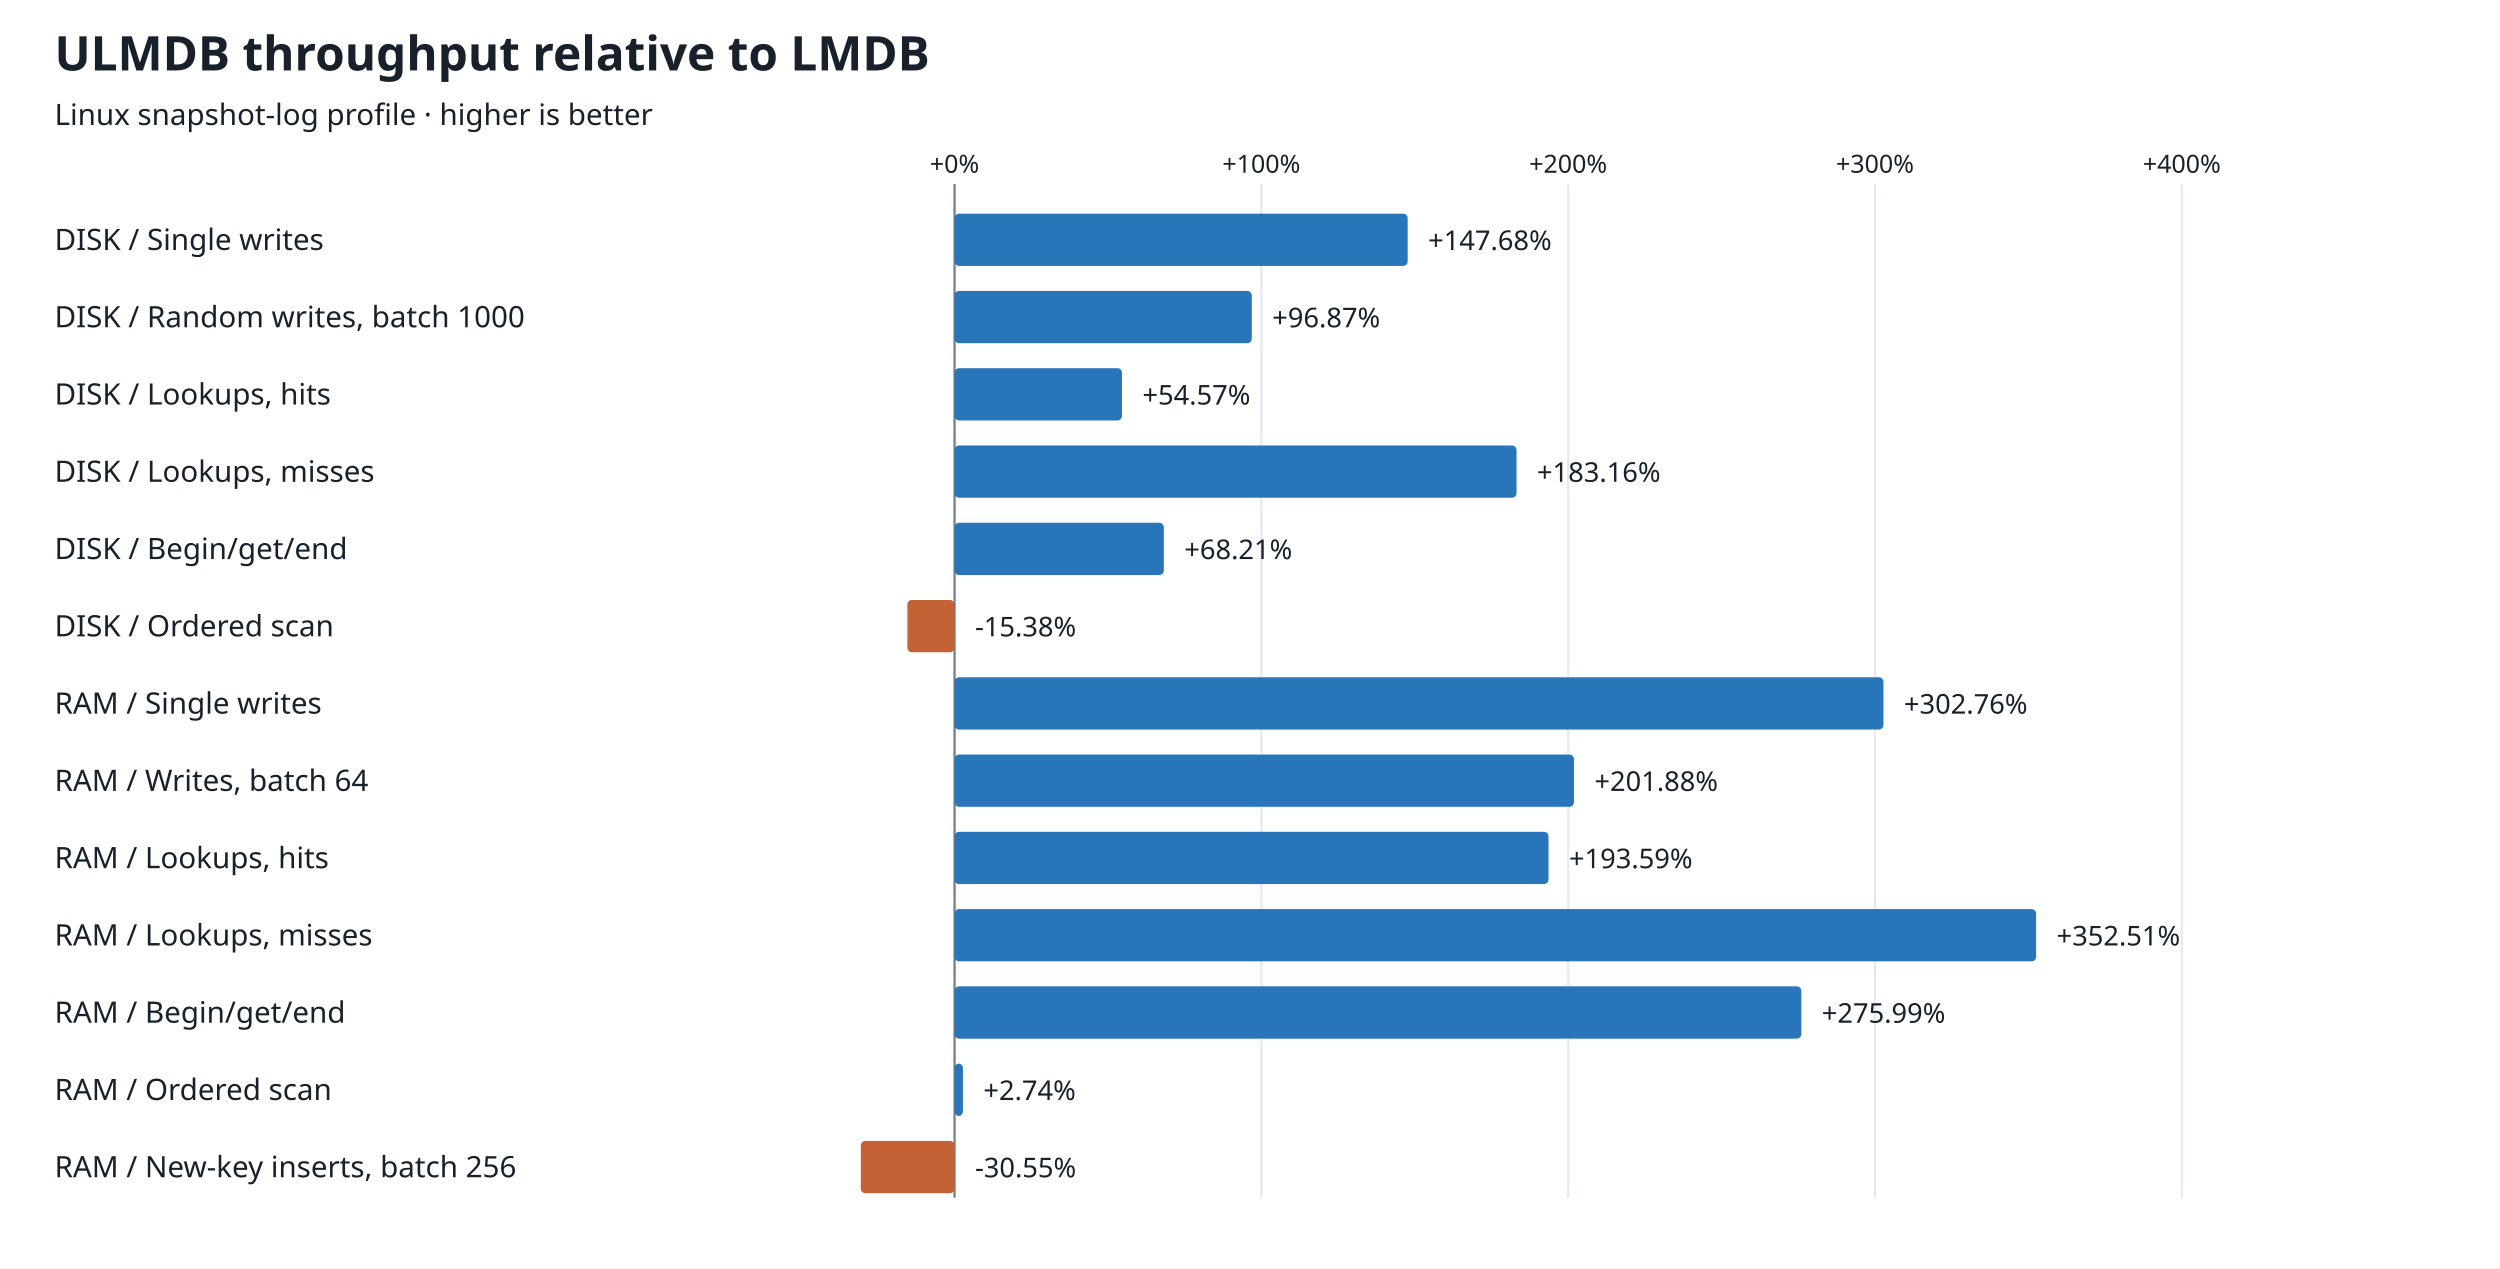
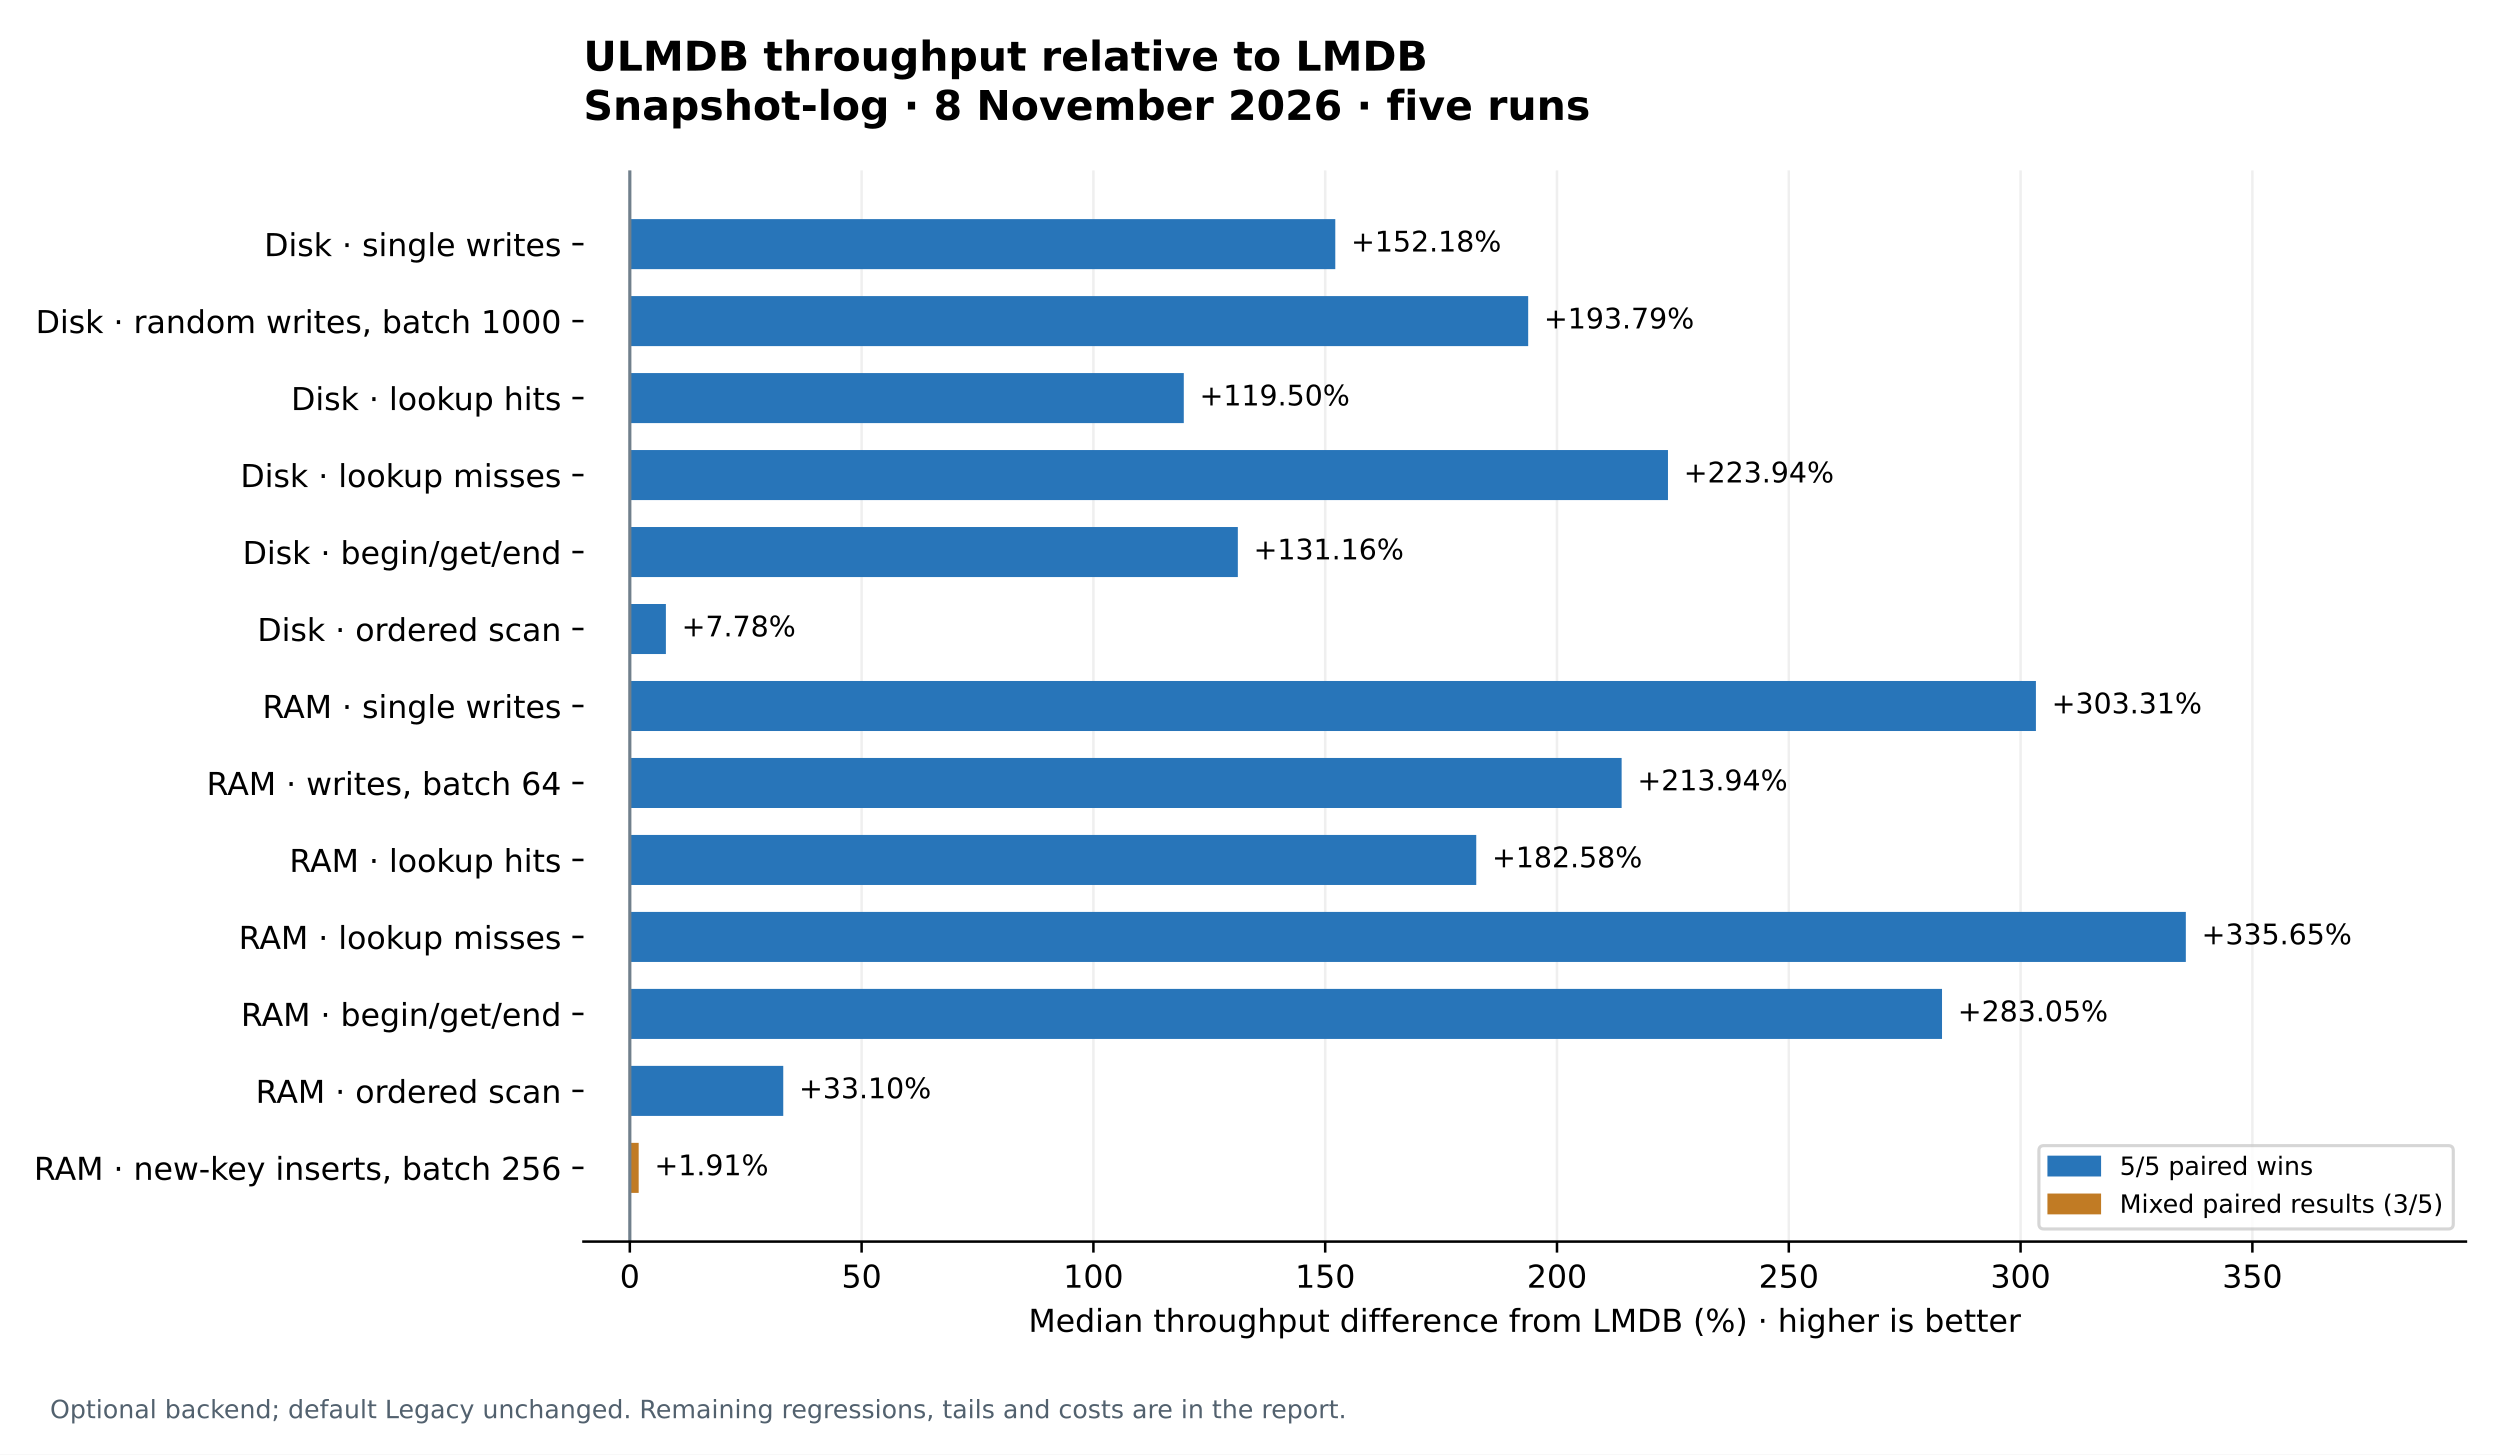
- <svg xmlns="http://www.w3.org/2000/svg" width="1100" height="558" viewBox="0 0 1100 558" role="img" aria-labelledby="title desc">
-   <rect width="1100" height="558" fill="white" />
-   <g font-family="system-ui, sans-serif" fill="#17212b">
-     <text x="24" y="31" font-size="21" font-weight="600">ULMDB throughput relative to LMDB</text>
-     <text x="24" y="55" font-size="13">Linux snapshot-log profile · higher is better</text>
-     <line x1="420.0" x2="420.0" y1="81" y2="527" stroke="#71808c" />
-     <text x="420.0" y="76" text-anchor="middle" font-size="11">+0%</text>
-     <line x1="555.0" x2="555.0" y1="81" y2="527" stroke="#e5eaf0" />
-     <text x="555.0" y="76" text-anchor="middle" font-size="11">+100%</text>
-     <line x1="690.0" x2="690.0" y1="81" y2="527" stroke="#e5eaf0" />
-     <text x="690.0" y="76" text-anchor="middle" font-size="11">+200%</text>
-     <line x1="825.0" x2="825.0" y1="81" y2="527" stroke="#e5eaf0" />
-     <text x="825.0" y="76" text-anchor="middle" font-size="11">+300%</text>
-     <line x1="960.0" x2="960.0" y1="81" y2="527" stroke="#e5eaf0" />
-     <text x="960.0" y="76" text-anchor="middle" font-size="11">+400%</text>
-     <text x="24" y="110" font-size="13">DISK / Single writes</text>
-     <rect x="420.000" y="94" width="199.368" height="23" rx="2" fill="#2875b9" />
-     <text x="628.368" y="110" font-size="12">+147.68%</text>
-     <text x="24" y="144" font-size="13">DISK / Random writes, batch 1000</text>
-     <rect x="420.000" y="128" width="130.780" height="23" rx="2" fill="#2875b9" />
-     <text x="559.780" y="144" font-size="12">+96.87%</text>
-     <text x="24" y="178" font-size="13">DISK / Lookups, hits</text>
-     <rect x="420.000" y="162" width="73.669" height="23" rx="2" fill="#2875b9" />
-     <text x="502.669" y="178" font-size="12">+54.57%</text>
-     <text x="24" y="212" font-size="13">DISK / Lookups, misses</text>
-     <rect x="420.000" y="196" width="247.269" height="23" rx="2" fill="#2875b9" />
-     <text x="676.269" y="212" font-size="12">+183.16%</text>
-     <text x="24" y="246" font-size="13">DISK / Begin/get/end</text>
-     <rect x="420.000" y="230" width="92.089" height="23" rx="2" fill="#2875b9" />
-     <text x="521.089" y="246" font-size="12">+68.21%</text>
-     <text x="24" y="280" font-size="13">DISK / Ordered scan</text>
-     <rect x="399.238" y="264" width="20.762" height="23" rx="2" fill="#c56235" />
-     <text x="429.000" y="280" font-size="12">-15.38%</text>
-     <text x="24" y="314" font-size="13">RAM / Single writes</text>
-     <rect x="420.000" y="298" width="408.722" height="23" rx="2" fill="#2875b9" />
-     <text x="837.722" y="314" font-size="12">+302.76%</text>
-     <text x="24" y="348" font-size="13">RAM / Writes, batch 64</text>
-     <rect x="420.000" y="332" width="272.540" height="23" rx="2" fill="#2875b9" />
-     <text x="701.540" y="348" font-size="12">+201.88%</text>
-     <text x="24" y="382" font-size="13">RAM / Lookups, hits</text>
-     <rect x="420.000" y="366" width="261.349" height="23" rx="2" fill="#2875b9" />
-     <text x="690.349" y="382" font-size="12">+193.59%</text>
-     <text x="24" y="416" font-size="13">RAM / Lookups, misses</text>
-     <rect x="420.000" y="400" width="475.895" height="23" rx="2" fill="#2875b9" />
-     <text x="904.895" y="416" font-size="12">+352.51%</text>
-     <text x="24" y="450" font-size="13">RAM / Begin/get/end</text>
-     <rect x="420.000" y="434" width="372.591" height="23" rx="2" fill="#2875b9" />
-     <text x="801.591" y="450" font-size="12">+275.99%</text>
-     <text x="24" y="484" font-size="13">RAM / Ordered scan</text>
-     <rect x="420.000" y="468" width="3.693" height="23" rx="2" fill="#2875b9" />
-     <text x="432.693" y="484" font-size="12">+2.74%</text>
-     <text x="24" y="518" font-size="13">RAM / New-key inserts, batch 256</text>
-     <rect x="378.757" y="502" width="41.243" height="23" rx="2" fill="#c56235" />
-     <text x="429.000" y="518" font-size="12">-30.55%</text>
+ <svg xmlns="http://www.w3.org/2000/svg" xmlns:xlink="http://www.w3.org/1999/xlink" width="792pt" height="460.8pt" viewBox="0 0 792 460.8" version="1.1">
+   <defs>
+     <style type="text/css">*{stroke-linejoin: round; stroke-linecap: butt}</style>
+   </defs>
+   <g id="figure_1">
+     <g id="patch_1">
+       <path d="M 0 460.8 L 792 460.8 L 792 0 L 0 0 z " style="fill: #ffffff" />
+     </g>
+     <g id="axes_1">
+       <g id="patch_2">
+         <path d="M 184.84 393.334 L 781.2 393.334 L 781.2 53.987 L 184.84 53.987 z " style="fill: #ffffff" />
+       </g>
+       <g id="matplotlib.axis_1">
+         <g id="xtick_1">
+           <g id="line2d_1">
+             <path d="M 199.526 393.334 L 199.526 53.987 " clip-path="url(#p00f65149f3)" style="fill: none; stroke: #b0b0b0; stroke-opacity: 0.2; stroke-width: 0.8; stroke-linecap: square" />
+           </g>
+           <g id="line2d_2">
+             <defs>
+               <path id="me85347b99b" d="M 0 0 L 0 3.5 " style="stroke: #000000; stroke-width: 0.8" />
+             </defs>
+             <g>
+               <use xlink:href="#me85347b99b" x="199.526" y="393.334" style="stroke: #000000; stroke-width: 0.8" />
+             </g>
+           </g>
+           <g id="text_1">
+             <text style="font-size: 10px; font-family: 'DejaVu Sans', 'Bitstream Vera Sans', 'Computer Modern Sans Serif', 'Lucida Grande', 'Verdana', 'Geneva', 'Lucid', 'Arial', 'Helvetica', 'Avant Garde', sans-serif; text-anchor: middle" x="199.526" y="407.931" transform="rotate(-0 199.5264 407.9313)">0</text>
+           </g>
+         </g>
+         <g id="xtick_2">
+           <g id="line2d_3">
+             <path d="M 272.958 393.334 L 272.958 53.987 " clip-path="url(#p00f65149f3)" style="fill: none; stroke: #b0b0b0; stroke-opacity: 0.2; stroke-width: 0.8; stroke-linecap: square" />
+           </g>
+           <g id="line2d_4">
+             <g>
+               <use xlink:href="#me85347b99b" x="272.958" y="393.334" style="stroke: #000000; stroke-width: 0.8" />
+             </g>
+           </g>
+           <g id="text_2">
+             <text style="font-size: 10px; font-family: 'DejaVu Sans', 'Bitstream Vera Sans', 'Computer Modern Sans Serif', 'Lucida Grande', 'Verdana', 'Geneva', 'Lucid', 'Arial', 'Helvetica', 'Avant Garde', sans-serif; text-anchor: middle" x="272.958" y="407.931" transform="rotate(-0 272.9585 407.9313)">50</text>
+           </g>
+         </g>
+         <g id="xtick_3">
+           <g id="line2d_5">
+             <path d="M 346.391 393.334 L 346.391 53.987 " clip-path="url(#p00f65149f3)" style="fill: none; stroke: #b0b0b0; stroke-opacity: 0.2; stroke-width: 0.8; stroke-linecap: square" />
+           </g>
+           <g id="line2d_6">
+             <g>
+               <use xlink:href="#me85347b99b" x="346.391" y="393.334" style="stroke: #000000; stroke-width: 0.8" />
+             </g>
+           </g>
+           <g id="text_3">
+             <text style="font-size: 10px; font-family: 'DejaVu Sans', 'Bitstream Vera Sans', 'Computer Modern Sans Serif', 'Lucida Grande', 'Verdana', 'Geneva', 'Lucid', 'Arial', 'Helvetica', 'Avant Garde', sans-serif; text-anchor: middle" x="346.391" y="407.931" transform="rotate(-0 346.3905 407.9313)">100</text>
+           </g>
+         </g>
+         <g id="xtick_4">
+           <g id="line2d_7">
+             <path d="M 419.823 393.334 L 419.823 53.987 " clip-path="url(#p00f65149f3)" style="fill: none; stroke: #b0b0b0; stroke-opacity: 0.2; stroke-width: 0.8; stroke-linecap: square" />
+           </g>
+           <g id="line2d_8">
+             <g>
+               <use xlink:href="#me85347b99b" x="419.823" y="393.334" style="stroke: #000000; stroke-width: 0.8" />
+             </g>
+           </g>
+           <g id="text_4">
+             <text style="font-size: 10px; font-family: 'DejaVu Sans', 'Bitstream Vera Sans', 'Computer Modern Sans Serif', 'Lucida Grande', 'Verdana', 'Geneva', 'Lucid', 'Arial', 'Helvetica', 'Avant Garde', sans-serif; text-anchor: middle" x="419.823" y="407.931" transform="rotate(-0 419.8226 407.9313)">150</text>
+           </g>
+         </g>
+         <g id="xtick_5">
+           <g id="line2d_9">
+             <path d="M 493.255 393.334 L 493.255 53.987 " clip-path="url(#p00f65149f3)" style="fill: none; stroke: #b0b0b0; stroke-opacity: 0.2; stroke-width: 0.8; stroke-linecap: square" />
+           </g>
+           <g id="line2d_10">
+             <g>
+               <use xlink:href="#me85347b99b" x="493.255" y="393.334" style="stroke: #000000; stroke-width: 0.8" />
+             </g>
+           </g>
+           <g id="text_5">
+             <text style="font-size: 10px; font-family: 'DejaVu Sans', 'Bitstream Vera Sans', 'Computer Modern Sans Serif', 'Lucida Grande', 'Verdana', 'Geneva', 'Lucid', 'Arial', 'Helvetica', 'Avant Garde', sans-serif; text-anchor: middle" x="493.255" y="407.931" transform="rotate(-0 493.2546 407.9313)">200</text>
+           </g>
+         </g>
+         <g id="xtick_6">
+           <g id="line2d_11">
+             <path d="M 566.687 393.334 L 566.687 53.987 " clip-path="url(#p00f65149f3)" style="fill: none; stroke: #b0b0b0; stroke-opacity: 0.2; stroke-width: 0.8; stroke-linecap: square" />
+           </g>
+           <g id="line2d_12">
+             <g>
+               <use xlink:href="#me85347b99b" x="566.687" y="393.334" style="stroke: #000000; stroke-width: 0.8" />
+             </g>
+           </g>
+           <g id="text_6">
+             <text style="font-size: 10px; font-family: 'DejaVu Sans', 'Bitstream Vera Sans', 'Computer Modern Sans Serif', 'Lucida Grande', 'Verdana', 'Geneva', 'Lucid', 'Arial', 'Helvetica', 'Avant Garde', sans-serif; text-anchor: middle" x="566.687" y="407.931" transform="rotate(-0 566.6867 407.9313)">250</text>
+           </g>
+         </g>
+         <g id="xtick_7">
+           <g id="line2d_13">
+             <path d="M 640.119 393.334 L 640.119 53.987 " clip-path="url(#p00f65149f3)" style="fill: none; stroke: #b0b0b0; stroke-opacity: 0.2; stroke-width: 0.8; stroke-linecap: square" />
+           </g>
+           <g id="line2d_14">
+             <g>
+               <use xlink:href="#me85347b99b" x="640.119" y="393.334" style="stroke: #000000; stroke-width: 0.8" />
+             </g>
+           </g>
+           <g id="text_7">
+             <text style="font-size: 10px; font-family: 'DejaVu Sans', 'Bitstream Vera Sans', 'Computer Modern Sans Serif', 'Lucida Grande', 'Verdana', 'Geneva', 'Lucid', 'Arial', 'Helvetica', 'Avant Garde', sans-serif; text-anchor: middle" x="640.119" y="407.931" transform="rotate(-0 640.1187 407.9313)">300</text>
+           </g>
+         </g>
+         <g id="xtick_8">
+           <g id="line2d_15">
+             <path d="M 713.551 393.334 L 713.551 53.987 " clip-path="url(#p00f65149f3)" style="fill: none; stroke: #b0b0b0; stroke-opacity: 0.2; stroke-width: 0.8; stroke-linecap: square" />
+           </g>
+           <g id="line2d_16">
+             <g>
+               <use xlink:href="#me85347b99b" x="713.551" y="393.334" style="stroke: #000000; stroke-width: 0.8" />
+             </g>
+           </g>
+           <g id="text_8">
+             <text style="font-size: 10px; font-family: 'DejaVu Sans', 'Bitstream Vera Sans', 'Computer Modern Sans Serif', 'Lucida Grande', 'Verdana', 'Geneva', 'Lucid', 'Arial', 'Helvetica', 'Avant Garde', sans-serif; text-anchor: middle" x="713.551" y="407.931" transform="rotate(-0 713.5508 407.9313)">350</text>
+           </g>
+         </g>
+         <g id="text_9">
+           <text style="font-size: 10px; font-family: 'DejaVu Sans', 'Bitstream Vera Sans', 'Computer Modern Sans Serif', 'Lucida Grande', 'Verdana', 'Geneva', 'Lucid', 'Arial', 'Helvetica', 'Avant Garde', sans-serif; text-anchor: middle" x="483.02" y="421.932" transform="rotate(-0 483.02 421.9321)">Median throughput difference from LMDB (%) · higher is better</text>
+         </g>
+       </g>
+       <g id="matplotlib.axis_2">
+         <g id="ytick_1">
+           <g id="line2d_17">
+             <defs>
+               <path id="m90020161d3" d="M 0 0 L -3.5 0 " style="stroke: #000000; stroke-width: 0.8" />
+             </defs>
+             <g>
+               <use xlink:href="#m90020161d3" x="184.84" y="77.338" style="stroke: #000000; stroke-width: 0.8" />
+             </g>
+           </g>
+           <g id="text_10">
+             <text style="font-size: 10px; font-family: 'DejaVu Sans', 'Bitstream Vera Sans', 'Computer Modern Sans Serif', 'Lucida Grande', 'Verdana', 'Geneva', 'Lucid', 'Arial', 'Helvetica', 'Avant Garde', sans-serif; text-anchor: end" x="177.84" y="81.137" transform="rotate(-0 177.84 81.13674)">Disk · single writes</text>
+           </g>
+         </g>
+         <g id="ytick_2">
+           <g id="line2d_18">
+             <g>
+               <use xlink:href="#m90020161d3" x="184.84" y="101.725" style="stroke: #000000; stroke-width: 0.8" />
+             </g>
+           </g>
+           <g id="text_11">
+             <text style="font-size: 10px; font-family: 'DejaVu Sans', 'Bitstream Vera Sans', 'Computer Modern Sans Serif', 'Lucida Grande', 'Verdana', 'Geneva', 'Lucid', 'Arial', 'Helvetica', 'Avant Garde', sans-serif; text-anchor: end" x="177.84" y="105.524" transform="rotate(-0 177.84 105.5239)">Disk · random writes, batch 1000</text>
+           </g>
+         </g>
+         <g id="ytick_3">
+           <g id="line2d_19">
+             <g>
+               <use xlink:href="#m90020161d3" x="184.84" y="126.112" style="stroke: #000000; stroke-width: 0.8" />
+             </g>
+           </g>
+           <g id="text_12">
+             <text style="font-size: 10px; font-family: 'DejaVu Sans', 'Bitstream Vera Sans', 'Computer Modern Sans Serif', 'Lucida Grande', 'Verdana', 'Geneva', 'Lucid', 'Arial', 'Helvetica', 'Avant Garde', sans-serif; text-anchor: end" x="177.84" y="129.911" transform="rotate(-0 177.84 129.911)">Disk · lookup hits</text>
+           </g>
+         </g>
+         <g id="ytick_4">
+           <g id="line2d_20">
+             <g>
+               <use xlink:href="#m90020161d3" x="184.84" y="150.499" style="stroke: #000000; stroke-width: 0.8" />
+             </g>
+           </g>
+           <g id="text_13">
+             <text style="font-size: 10px; font-family: 'DejaVu Sans', 'Bitstream Vera Sans', 'Computer Modern Sans Serif', 'Lucida Grande', 'Verdana', 'Geneva', 'Lucid', 'Arial', 'Helvetica', 'Avant Garde', sans-serif; text-anchor: end" x="177.84" y="154.298" transform="rotate(-0 177.84 154.2981)">Disk · lookup misses</text>
+           </g>
+         </g>
+         <g id="ytick_5">
+           <g id="line2d_21">
+             <g>
+               <use xlink:href="#m90020161d3" x="184.84" y="174.886" style="stroke: #000000; stroke-width: 0.8" />
+             </g>
+           </g>
+           <g id="text_14">
+             <text style="font-size: 10px; font-family: 'DejaVu Sans', 'Bitstream Vera Sans', 'Computer Modern Sans Serif', 'Lucida Grande', 'Verdana', 'Geneva', 'Lucid', 'Arial', 'Helvetica', 'Avant Garde', sans-serif; text-anchor: end" x="177.84" y="178.685" transform="rotate(-0 177.84 178.6852)">Disk · begin/get/end</text>
+           </g>
+         </g>
+         <g id="ytick_6">
+           <g id="line2d_22">
+             <g>
+               <use xlink:href="#m90020161d3" x="184.84" y="199.273" style="stroke: #000000; stroke-width: 0.8" />
+             </g>
+           </g>
+           <g id="text_15">
+             <text style="font-size: 10px; font-family: 'DejaVu Sans', 'Bitstream Vera Sans', 'Computer Modern Sans Serif', 'Lucida Grande', 'Verdana', 'Geneva', 'Lucid', 'Arial', 'Helvetica', 'Avant Garde', sans-serif; text-anchor: end" x="177.84" y="203.072" transform="rotate(-0 177.84 203.0724)">Disk · ordered scan</text>
+           </g>
+         </g>
+         <g id="ytick_7">
+           <g id="line2d_23">
+             <g>
+               <use xlink:href="#m90020161d3" x="184.84" y="223.66" style="stroke: #000000; stroke-width: 0.8" />
+             </g>
+           </g>
+           <g id="text_16">
+             <text style="font-size: 10px; font-family: 'DejaVu Sans', 'Bitstream Vera Sans', 'Computer Modern Sans Serif', 'Lucida Grande', 'Verdana', 'Geneva', 'Lucid', 'Arial', 'Helvetica', 'Avant Garde', sans-serif; text-anchor: end" x="177.84" y="227.459" transform="rotate(-0 177.84 227.4595)">RAM · single writes</text>
+           </g>
+         </g>
+         <g id="ytick_8">
+           <g id="line2d_24">
+             <g>
+               <use xlink:href="#m90020161d3" x="184.84" y="248.047" style="stroke: #000000; stroke-width: 0.8" />
+             </g>
+           </g>
+           <g id="text_17">
+             <text style="font-size: 10px; font-family: 'DejaVu Sans', 'Bitstream Vera Sans', 'Computer Modern Sans Serif', 'Lucida Grande', 'Verdana', 'Geneva', 'Lucid', 'Arial', 'Helvetica', 'Avant Garde', sans-serif; text-anchor: end" x="177.84" y="251.847" transform="rotate(-0 177.84 251.8466)">RAM · writes, batch 64</text>
+           </g>
+         </g>
+         <g id="ytick_9">
+           <g id="line2d_25">
+             <g>
+               <use xlink:href="#m90020161d3" x="184.84" y="272.435" style="stroke: #000000; stroke-width: 0.8" />
+             </g>
+           </g>
+           <g id="text_18">
+             <text style="font-size: 10px; font-family: 'DejaVu Sans', 'Bitstream Vera Sans', 'Computer Modern Sans Serif', 'Lucida Grande', 'Verdana', 'Geneva', 'Lucid', 'Arial', 'Helvetica', 'Avant Garde', sans-serif; text-anchor: end" x="177.84" y="276.234" transform="rotate(-0 177.84 276.2337)">RAM · lookup hits</text>
+           </g>
+         </g>
+         <g id="ytick_10">
+           <g id="line2d_26">
+             <g>
+               <use xlink:href="#m90020161d3" x="184.84" y="296.822" style="stroke: #000000; stroke-width: 0.8" />
+             </g>
+           </g>
+           <g id="text_19">
+             <text style="font-size: 10px; font-family: 'DejaVu Sans', 'Bitstream Vera Sans', 'Computer Modern Sans Serif', 'Lucida Grande', 'Verdana', 'Geneva', 'Lucid', 'Arial', 'Helvetica', 'Avant Garde', sans-serif; text-anchor: end" x="177.84" y="300.621" transform="rotate(-0 177.84 300.6208)">RAM · lookup misses</text>
+           </g>
+         </g>
+         <g id="ytick_11">
+           <g id="line2d_27">
+             <g>
+               <use xlink:href="#m90020161d3" x="184.84" y="321.209" style="stroke: #000000; stroke-width: 0.8" />
+             </g>
+           </g>
+           <g id="text_20">
+             <text style="font-size: 10px; font-family: 'DejaVu Sans', 'Bitstream Vera Sans', 'Computer Modern Sans Serif', 'Lucida Grande', 'Verdana', 'Geneva', 'Lucid', 'Arial', 'Helvetica', 'Avant Garde', sans-serif; text-anchor: end" x="177.84" y="325.008" transform="rotate(-0 177.84 325.008)">RAM · begin/get/end</text>
+           </g>
+         </g>
+         <g id="ytick_12">
+           <g id="line2d_28">
+             <g>
+               <use xlink:href="#m90020161d3" x="184.84" y="345.596" style="stroke: #000000; stroke-width: 0.8" />
+             </g>
+           </g>
+           <g id="text_21">
+             <text style="font-size: 10px; font-family: 'DejaVu Sans', 'Bitstream Vera Sans', 'Computer Modern Sans Serif', 'Lucida Grande', 'Verdana', 'Geneva', 'Lucid', 'Arial', 'Helvetica', 'Avant Garde', sans-serif; text-anchor: end" x="177.84" y="349.395" transform="rotate(-0 177.84 349.3951)">RAM · ordered scan</text>
+           </g>
+         </g>
+         <g id="ytick_13">
+           <g id="line2d_29">
+             <g>
+               <use xlink:href="#m90020161d3" x="184.84" y="369.983" style="stroke: #000000; stroke-width: 0.8" />
+             </g>
+           </g>
+           <g id="text_22">
+             <text style="font-size: 10px; font-family: 'DejaVu Sans', 'Bitstream Vera Sans', 'Computer Modern Sans Serif', 'Lucida Grande', 'Verdana', 'Geneva', 'Lucid', 'Arial', 'Helvetica', 'Avant Garde', sans-serif; text-anchor: end" x="177.84" y="373.782" transform="rotate(-0 177.84 373.7822)">RAM · new-key inserts, batch 256</text>
+           </g>
+         </g>
+       </g>
+       <g id="patch_3">
+         <path d="M 199.526 69.412 L 423.02 69.412 L 423.02 85.263 L 199.526 85.263 z " clip-path="url(#p00f65149f3)" style="fill: #2875b9" />
+       </g>
+       <g id="patch_4">
+         <path d="M 199.526 93.799 L 484.13 93.799 L 484.13 109.65 L 199.526 109.65 z " clip-path="url(#p00f65149f3)" style="fill: #2875b9" />
+       </g>
+       <g id="patch_5">
+         <path d="M 199.526 118.186 L 375.024 118.186 L 375.024 134.038 L 199.526 134.038 z " clip-path="url(#p00f65149f3)" style="fill: #2875b9" />
+       </g>
+       <g id="patch_6">
+         <path d="M 199.526 142.573 L 528.413 142.573 L 528.413 158.425 L 199.526 158.425 z " clip-path="url(#p00f65149f3)" style="fill: #2875b9" />
+       </g>
+       <g id="patch_7">
+         <path d="M 199.526 166.96 L 392.146 166.96 L 392.146 182.812 L 199.526 182.812 z " clip-path="url(#p00f65149f3)" style="fill: #2875b9" />
+       </g>
+       <g id="patch_8">
+         <path d="M 199.526 191.347 L 210.954 191.347 L 210.954 207.199 L 199.526 207.199 z " clip-path="url(#p00f65149f3)" style="fill: #2875b9" />
+       </g>
+       <g id="patch_9">
+         <path d="M 199.526 215.734 L 644.977 215.734 L 644.977 231.586 L 199.526 231.586 z " clip-path="url(#p00f65149f3)" style="fill: #2875b9" />
+       </g>
+       <g id="patch_10">
+         <path d="M 199.526 240.122 L 513.732 240.122 L 513.732 255.973 L 199.526 255.973 z " clip-path="url(#p00f65149f3)" style="fill: #2875b9" />
+       </g>
+       <g id="patch_11">
+         <path d="M 199.526 264.509 L 467.676 264.509 L 467.676 280.36 L 199.526 280.36 z " clip-path="url(#p00f65149f3)" style="fill: #2875b9" />
+       </g>
+       <g id="patch_12">
+         <path d="M 199.526 288.896 L 692.47 288.896 L 692.47 304.747 L 199.526 304.747 z " clip-path="url(#p00f65149f3)" style="fill: #2875b9" />
+       </g>
+       <g id="patch_13">
+         <path d="M 199.526 313.283 L 615.232 313.283 L 615.232 329.135 L 199.526 329.135 z " clip-path="url(#p00f65149f3)" style="fill: #2875b9" />
+       </g>
+       <g id="patch_14">
+         <path d="M 199.526 337.67 L 248.135 337.67 L 248.135 353.522 L 199.526 353.522 z " clip-path="url(#p00f65149f3)" style="fill: #2875b9" />
+       </g>
+       <g id="patch_15">
+         <path d="M 199.526 362.057 L 202.332 362.057 L 202.332 377.909 L 199.526 377.909 z " clip-path="url(#p00f65149f3)" style="fill: #c17b24" />
+       </g>
+       <g id="line2d_30">
+         <path d="M 199.526 393.334 L 199.526 53.987 " clip-path="url(#p00f65149f3)" style="fill: none; stroke: #71808c; stroke-linecap: square" />
+       </g>
+       <g id="patch_16">
+         <path d="M 184.84 393.334 L 781.2 393.334 " style="fill: none; stroke: #000000; stroke-width: 0.8; stroke-linejoin: miter; stroke-linecap: square" />
+       </g>
+       <g id="text_23">
+         <text style="font-size: 9px; font-family: 'DejaVu Sans', 'Bitstream Vera Sans', 'Computer Modern Sans Serif', 'Lucida Grande', 'Verdana', 'Geneva', 'Lucid', 'Arial', 'Helvetica', 'Avant Garde', sans-serif; text-anchor: start" x="428.02" y="79.675" transform="rotate(-0 428.0196 79.67542)">+152.18%</text>
+       </g>
+       <g id="text_24">
+         <text style="font-size: 9px; font-family: 'DejaVu Sans', 'Bitstream Vera Sans', 'Computer Modern Sans Serif', 'Lucida Grande', 'Verdana', 'Geneva', 'Lucid', 'Arial', 'Helvetica', 'Avant Garde', sans-serif; text-anchor: start" x="489.13" y="104.063" transform="rotate(-0 489.1301 104.0625)">+193.79%</text>
+       </g>
+       <g id="text_25">
+         <text style="font-size: 9px; font-family: 'DejaVu Sans', 'Bitstream Vera Sans', 'Computer Modern Sans Serif', 'Lucida Grande', 'Verdana', 'Geneva', 'Lucid', 'Arial', 'Helvetica', 'Avant Garde', sans-serif; text-anchor: start" x="380.024" y="128.45" transform="rotate(-0 380.0242 128.4497)">+119.50%</text>
+       </g>
+       <g id="text_26">
+         <text style="font-size: 9px; font-family: 'DejaVu Sans', 'Bitstream Vera Sans', 'Computer Modern Sans Serif', 'Lucida Grande', 'Verdana', 'Geneva', 'Lucid', 'Arial', 'Helvetica', 'Avant Garde', sans-serif; text-anchor: start" x="533.413" y="152.837" transform="rotate(-0 533.4126 152.8368)">+223.94%</text>
+       </g>
+       <g id="text_27">
+         <text style="font-size: 9px; font-family: 'DejaVu Sans', 'Bitstream Vera Sans', 'Computer Modern Sans Serif', 'Lucida Grande', 'Verdana', 'Geneva', 'Lucid', 'Arial', 'Helvetica', 'Avant Garde', sans-serif; text-anchor: start" x="397.146" y="177.224" transform="rotate(-0 397.1464 177.2239)">+131.16%</text>
+       </g>
+       <g id="text_28">
+         <text style="font-size: 9px; font-family: 'DejaVu Sans', 'Bitstream Vera Sans', 'Computer Modern Sans Serif', 'Lucida Grande', 'Verdana', 'Geneva', 'Lucid', 'Arial', 'Helvetica', 'Avant Garde', sans-serif; text-anchor: start" x="215.954" y="201.611" transform="rotate(-0 215.9538 201.611)">+7.78%</text>
+       </g>
+       <g id="text_29">
+         <text style="font-size: 9px; font-family: 'DejaVu Sans', 'Bitstream Vera Sans', 'Computer Modern Sans Serif', 'Lucida Grande', 'Verdana', 'Geneva', 'Lucid', 'Arial', 'Helvetica', 'Avant Garde', sans-serif; text-anchor: start" x="649.977" y="225.998" transform="rotate(-0 649.9773 225.9981)">+303.31%</text>
+       </g>
+       <g id="text_30">
+         <text style="font-size: 9px; font-family: 'DejaVu Sans', 'Bitstream Vera Sans', 'Computer Modern Sans Serif', 'Lucida Grande', 'Verdana', 'Geneva', 'Lucid', 'Arial', 'Helvetica', 'Avant Garde', sans-serif; text-anchor: start" x="518.732" y="250.385" transform="rotate(-0 518.732 250.3853)">+213.94%</text>
+       </g>
+       <g id="text_31">
+         <text style="font-size: 9px; font-family: 'DejaVu Sans', 'Bitstream Vera Sans', 'Computer Modern Sans Serif', 'Lucida Grande', 'Verdana', 'Geneva', 'Lucid', 'Arial', 'Helvetica', 'Avant Garde', sans-serif; text-anchor: start" x="472.676" y="274.772" transform="rotate(-0 472.6759 274.7724)">+182.58%</text>
+       </g>
+       <g id="text_32">
+         <text style="font-size: 9px; font-family: 'DejaVu Sans', 'Bitstream Vera Sans', 'Computer Modern Sans Serif', 'Lucida Grande', 'Verdana', 'Geneva', 'Lucid', 'Arial', 'Helvetica', 'Avant Garde', sans-serif; text-anchor: start" x="697.47" y="299.16" transform="rotate(-0 697.4701 299.1595)">+335.65%</text>
+       </g>
+       <g id="text_33">
+         <text style="font-size: 9px; font-family: 'DejaVu Sans', 'Bitstream Vera Sans', 'Computer Modern Sans Serif', 'Lucida Grande', 'Verdana', 'Geneva', 'Lucid', 'Arial', 'Helvetica', 'Avant Garde', sans-serif; text-anchor: start" x="620.232" y="323.547" transform="rotate(-0 620.2318 323.5466)">+283.05%</text>
+       </g>
+       <g id="text_34">
+         <text style="font-size: 9px; font-family: 'DejaVu Sans', 'Bitstream Vera Sans', 'Computer Modern Sans Serif', 'Lucida Grande', 'Verdana', 'Geneva', 'Lucid', 'Arial', 'Helvetica', 'Avant Garde', sans-serif; text-anchor: start" x="253.135" y="347.934" transform="rotate(-0 253.1346 347.9338)">+33.10%</text>
+       </g>
+       <g id="text_35">
+         <text style="font-size: 9px; font-family: 'DejaVu Sans', 'Bitstream Vera Sans', 'Computer Modern Sans Serif', 'Lucida Grande', 'Verdana', 'Geneva', 'Lucid', 'Arial', 'Helvetica', 'Avant Garde', sans-serif; text-anchor: start" x="207.332" y="372.321" transform="rotate(-0 207.3315 372.3209)">+1.91%</text>
+       </g>
+       <g id="text_36">
+         <text style="font-weight: 700; font-size: 13px; font-family: 'DejaVu Sans', 'Bitstream Vera Sans', 'Computer Modern Sans Serif', 'Lucida Grande', 'Verdana', 'Geneva', 'Lucid', 'Arial', 'Helvetica', 'Avant Garde', sans-serif" transform="translate(184.84 22.3833)">ULMDB throughput relative to LMDB</text>
+         <text style="font-weight: 700; font-size: 13px; font-family: 'DejaVu Sans', 'Bitstream Vera Sans', 'Computer Modern Sans Serif', 'Lucida Grande', 'Verdana', 'Geneva', 'Lucid', 'Arial', 'Helvetica', 'Avant Garde', sans-serif" transform="translate(184.84 37.98685)">Snapshot-log · 8 November 2026 · five runs</text>
+       </g>
+       <g id="legend_1">
+         <g id="patch_17">
+           <path d="M 647.524 389.334 L 775.6 389.334 Q 777.2 389.334 777.2 387.734 L 777.2 364.532 Q 777.2 362.932 775.6 362.932 L 647.524 362.932 Q 645.924 362.932 645.924 364.532 L 645.924 387.734 Q 645.924 389.334 647.524 389.334 z " style="fill: #ffffff; opacity: 0.8; stroke: #cccccc; stroke-linejoin: miter" />
+         </g>
+         <g id="patch_18">
+           <path d="M 649.124 372.211 L 665.124 372.211 L 665.124 366.611 L 649.124 366.611 z " style="fill: #2875b9; stroke: #2875b9; stroke-linejoin: miter" />
+         </g>
+         <g id="text_37">
+           <text style="font-size: 8px; font-family: 'DejaVu Sans', 'Bitstream Vera Sans', 'Computer Modern Sans Serif', 'Lucida Grande', 'Verdana', 'Geneva', 'Lucid', 'Arial', 'Helvetica', 'Avant Garde', sans-serif; text-anchor: start" x="671.524" y="372.211" transform="rotate(-0 671.5237 372.2112)">5/5 paired wins</text>
+         </g>
+         <g id="patch_19">
+           <path d="M 649.124 384.212 L 665.124 384.212 L 665.124 378.612 L 649.124 378.612 z " style="fill: #c17b24; stroke: #c17b24; stroke-linejoin: miter" />
+         </g>
+         <g id="text_38">
+           <text style="font-size: 8px; font-family: 'DejaVu Sans', 'Bitstream Vera Sans', 'Computer Modern Sans Serif', 'Lucida Grande', 'Verdana', 'Geneva', 'Lucid', 'Arial', 'Helvetica', 'Avant Garde', sans-serif; text-anchor: start" x="671.524" y="384.212" transform="rotate(-0 671.5237 384.2118)">Mixed paired results (3/5)</text>
+         </g>
+       </g>
+     </g>
+     <g id="text_39">
+       <text style="font-size: 8px; font-family: 'DejaVu Sans', 'Bitstream Vera Sans', 'Computer Modern Sans Serif', 'Lucida Grande', 'Verdana', 'Geneva', 'Lucid', 'Arial', 'Helvetica', 'Avant Garde', sans-serif; text-anchor: start; fill: #52616e" x="15.84" y="449.28" transform="rotate(-0 15.84 449.28)">Optional backend; default Legacy unchanged. Remaining regressions, tails and costs are in the report.</text>
+     </g>
  </g>
+   <defs>
+     <clipPath id="p00f65149f3">
+       <rect x="184.84" y="53.987" width="596.36" height="339.347" />
+     </clipPath>
+   </defs>
</svg>
